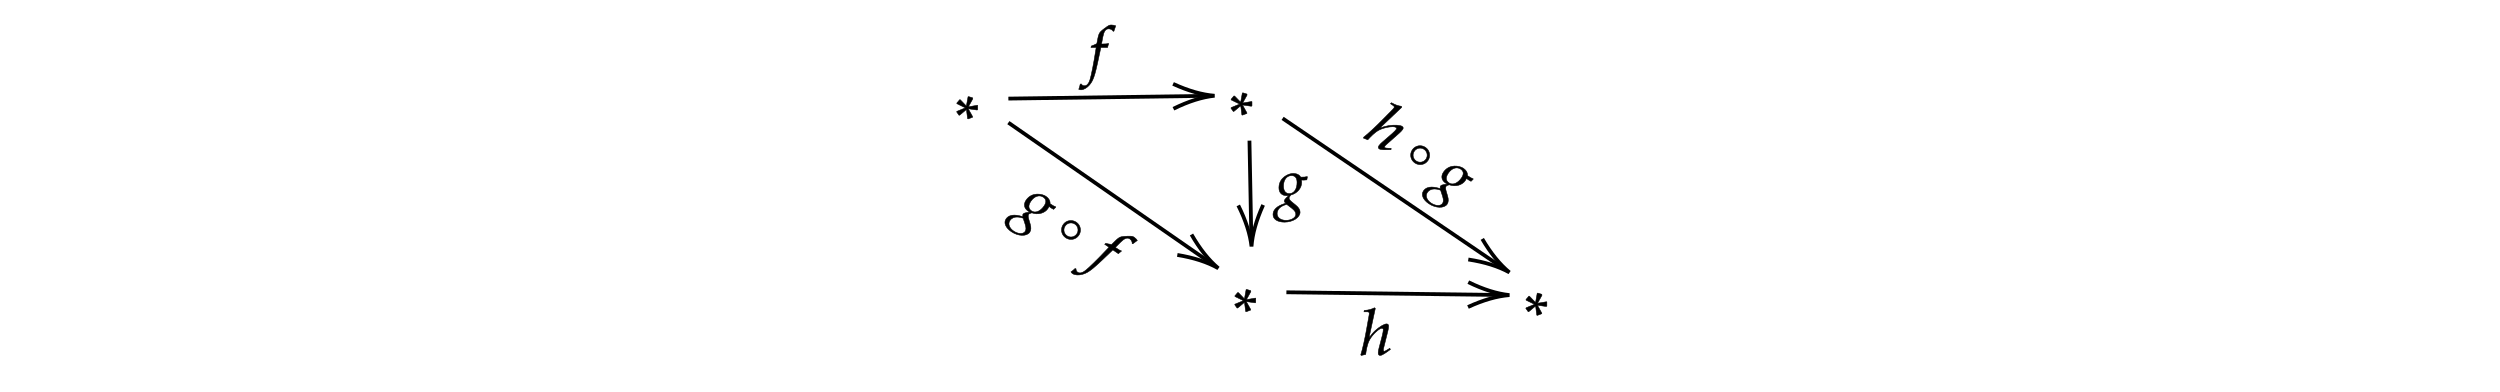
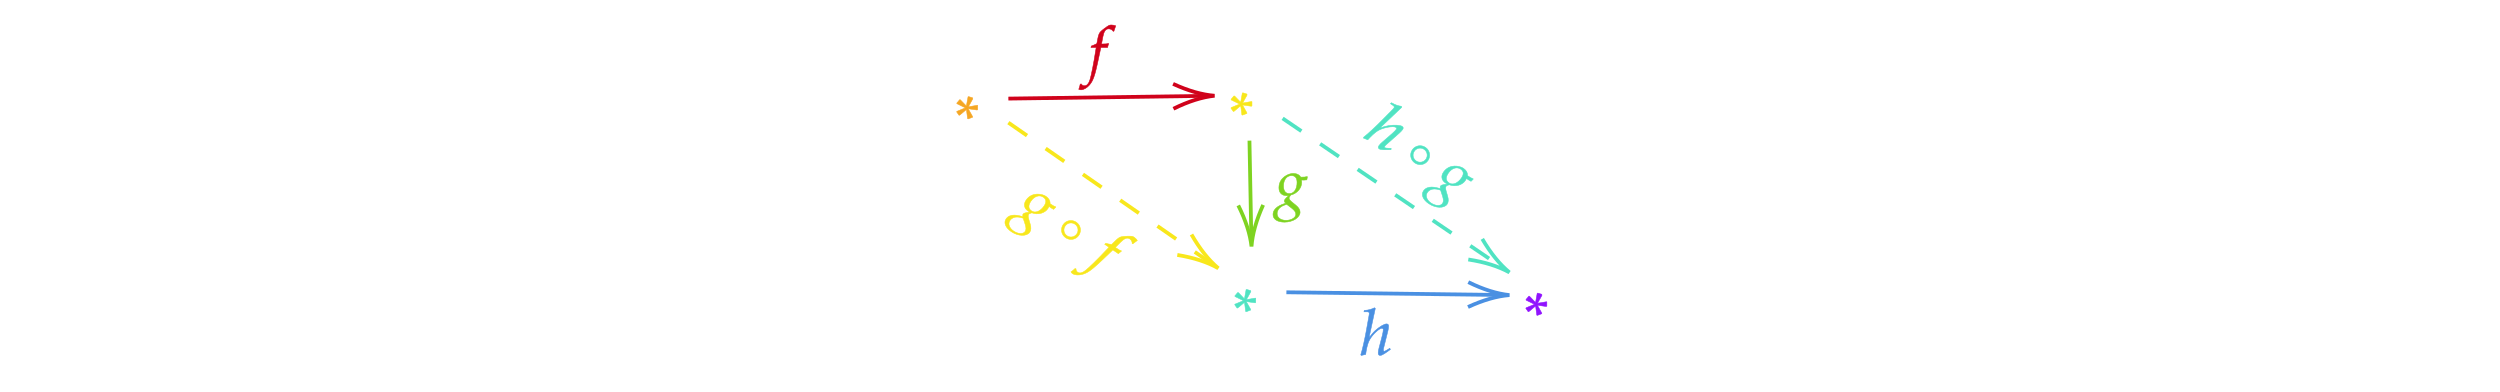
<svg xmlns="http://www.w3.org/2000/svg" x="0" y="0" width="661.267" height="103.433" style="         width:661.267px;         height:103.433px;         background: transparent;         fill: none; ">
  <svg class="role-diagram-draw-area">
    <g class="shapes-region" style="stroke: black; fill: none;">
      <g />
    </g>
    <g>
      <g class="connection-group">
        <g class="arrow-line">
-           <path class="connection real" stroke-dasharray="" d="  M266.72,26.08 L319.26,25.35" style="stroke: rgb(0, 0, 0); stroke-width: 1px; fill: none; fill-opacity: 1;" />
-           <g stroke="#000" transform="matrix(-0.9999049,0.01378766,-0.01378766,-0.9999049,321.263,25.32406)" style="stroke: rgb(0, 0, 0); stroke-width: 1px;">
+           <path class="connection real" stroke-dasharray="" d="  M266.72,26.08 L319.26,25.35" style="stroke: rgb(208, 2, 27); stroke-opacity: 1; stroke-width: 1px; fill: none; fill-opacity: 1;" />
+           <g stroke="rgb(208,2,27)" stroke-opacity="1" transform="matrix(-0.9999049,0.01378766,-0.01378766,-0.9999049,321.263,25.32406)" style="stroke: rgb(208, 2, 27); stroke-width: 1px;">
            <path d=" M10.93,-3.29 Q4.96,-0.45 0,0 Q4.96,0.45 10.93,3.29" />
          </g>
        </g>
      </g>
      <g class="connection-group">
        <g class="arrow-line">
-           <path class="connection real" stroke-dasharray="" d="  M330.49,37.2 L330.99,63.2" style="stroke: rgb(0, 0, 0); stroke-width: 1px; fill: none; fill-opacity: 1;" />
-           <g stroke="#000" transform="matrix(-0.01919744,-0.9998157,0.9998157,-0.01919744,331.0322,65.2)" style="stroke: rgb(0, 0, 0); stroke-width: 1px;">
+           <path class="connection real" stroke-dasharray="" d="  M330.49,37.2 L330.99,63.2" style="stroke: rgb(126, 211, 33); stroke-opacity: 1; stroke-width: 1px; fill: none; fill-opacity: 1;" />
+           <g stroke="rgb(126,211,33)" stroke-opacity="1" transform="matrix(-0.01919744,-0.9998157,0.9998157,-0.01919744,331.0322,65.2)" style="stroke: rgb(126, 211, 33); stroke-width: 1px;">
            <path d=" M10.93,-3.29 Q4.96,-0.45 0,0 Q4.96,0.45 10.93,3.29" />
          </g>
        </g>
      </g>
      <g class="connection-group">
        <g class="arrow-line">
-           <path class="connection real" stroke-dasharray="" d="  M266.72,32.44 L320.62,69.82" style="stroke: rgb(0, 0, 0); stroke-width: 1px; fill: none; fill-opacity: 1;" />
-           <g stroke="#000" transform="matrix(-0.8217464,-0.5698533,0.5698533,-0.8217464,322.263,70.95902)" style="stroke: rgb(0, 0, 0); stroke-width: 1px;">
+           <path class="connection real" stroke-dasharray="6 6" d="  M266.72,32.44 L320.62,69.82" style="stroke: rgb(248, 231, 28); stroke-opacity: 1; stroke-width: 1px; fill: none; fill-opacity: 1;" />
+           <g stroke="rgb(248,231,28)" stroke-opacity="1" transform="matrix(-0.8217464,-0.5698533,0.5698533,-0.8217464,322.263,70.95902)" style="stroke: rgb(248, 231, 28); stroke-width: 1px;">
            <path d=" M10.93,-3.29 Q4.96,-0.45 0,0 Q4.96,0.45 10.93,3.29" />
          </g>
        </g>
      </g>
      <g class="connection-group">
        <g class="arrow-line">
-           <path class="connection real" stroke-dasharray="" d="  M340.26,77.31 L397.26,78.03" style="stroke: rgb(0, 0, 0); stroke-width: 1px; fill: none; fill-opacity: 1;" />
-           <g stroke="#000" transform="matrix(-0.999921,-0.01256604,0.01256604,-0.999921,399.263,78.05368)" style="stroke: rgb(0, 0, 0); stroke-width: 1px;">
+           <path class="connection real" stroke-dasharray="" d="  M340.26,77.31 L397.26,78.03" style="stroke: rgb(74, 144, 226); stroke-opacity: 1; stroke-width: 1px; fill: none; fill-opacity: 1;" />
+           <g stroke="rgb(74,144,226)" stroke-opacity="1" transform="matrix(-0.999921,-0.01256604,0.01256604,-0.999921,399.263,78.05368)" style="stroke: rgb(74, 144, 226); stroke-width: 1px;">
            <path d=" M10.93,-3.29 Q4.96,-0.45 0,0 Q4.96,0.45 10.93,3.29" />
          </g>
        </g>
      </g>
      <g class="connection-group">
        <g class="arrow-line">
-           <path class="connection real" stroke-dasharray="" d="  M339.26,31.31 L397.61,70.93" style="stroke: rgb(0, 0, 0); stroke-width: 1px; fill: none; fill-opacity: 1;" />
-           <g stroke="#000" transform="matrix(-0.8272767,-0.5617946,0.5617946,-0.8272767,399.263,72.05513)" style="stroke: rgb(0, 0, 0); stroke-width: 1px;">
+           <path class="connection real" stroke-dasharray="6 6" d="  M339.26,31.31 L397.61,70.93" style="stroke: rgb(80, 227, 194); stroke-opacity: 1; stroke-width: 1px; fill: none; fill-opacity: 1;" />
+           <g stroke="rgb(80,227,194)" stroke-opacity="1" transform="matrix(-0.8272767,-0.5617946,0.5617946,-0.8272767,399.263,72.05513)" style="stroke: rgb(80, 227, 194); stroke-width: 1px;">
            <path d=" M10.93,-3.29 Q4.96,-0.45 0,0 Q4.96,0.45 10.93,3.29" />
          </g>
        </g>
      </g>
    </g>
    <g />
    <g />
  </svg>
  <svg width="660" height="102.167" style="width:660px;height:102.167px;font-family:Asana-Math, Asana;background:transparent;">
    <g>
      <g>
        <g>
-           <g transform="matrix(1,0,0,1,252.5,33.06668)">
-             <path transform="matrix(0.017,0,0,-0.017,0,0)" d="M168 267L37 213L32 204L68 153L78 153L184 241L202 99L212 95L280 121L280 131L212 253L350 233L359 241L359 303L353 307L214 283L283 408L280 423L218 442L209 438L183 295L88 393L78 393L34 341L37 331Z" stroke="rgb(0,0,0)" stroke-opacity="1" stroke-width="8" fill="rgb(0,0,0)" fill-opacity="1" />
+           <g transform="matrix(1,0,0,1,252.5,33.06665)">
+             <path transform="matrix(0.017,0,0,-0.017,0,0)" d="M168 267L37 213L32 204L68 153L78 153L184 241L202 99L212 95L280 121L280 131L212 253L350 233L359 241L359 303L353 307L214 283L283 408L280 423L218 442L209 438L183 295L88 393L78 393L34 341L37 331Z" stroke="rgb(245,166,35)" stroke-opacity="1" stroke-width="8" fill="rgb(245,166,35)" fill-opacity="1" />
          </g>
        </g>
      </g>
    </g>
    <g>
      <g>
        <g>
-           <g transform="matrix(1,0,0,1,325.05,32.06668)">
-             <path transform="matrix(0.017,0,0,-0.017,0,0)" d="M168 267L37 213L32 204L68 153L78 153L184 241L202 99L212 95L280 121L280 131L212 253L350 233L359 241L359 303L353 307L214 283L283 408L280 423L218 442L209 438L183 295L88 393L78 393L34 341L37 331Z" stroke="rgb(0,0,0)" stroke-opacity="1" stroke-width="8" fill="rgb(0,0,0)" fill-opacity="1" />
+           <g transform="matrix(1,0,0,1,325.05,32.06665)">
+             <path transform="matrix(0.017,0,0,-0.017,0,0)" d="M168 267L37 213L32 204L68 153L78 153L184 241L202 99L212 95L280 121L280 131L212 253L350 233L359 241L359 303L353 307L214 283L283 408L280 423L218 442L209 438L183 295L88 393L78 393L34 341L37 331Z" stroke="rgb(248,231,28)" stroke-opacity="1" stroke-width="8" fill="rgb(248,231,28)" fill-opacity="1" />
          </g>
        </g>
      </g>
    </g>
    <g>
      <g>
        <g>
-           <g transform="matrix(1,0,0,1,285.7667,19.06668)">
-             <path transform="matrix(0.017,0,0,-0.017,0,0)" d="M345 437L329 437L350 549C366 635 394 673 440 673C470 673 497 658 512 634L522 638C527 654 537 685 545 705L550 720C534 727 503 733 480 733C469 733 453 730 445 726C421 715 339 654 316 630C294 608 282 578 271 521L256 442C215 422 195 414 170 405L165 383L246 383L237 327C207 132 170 -54 148 -123C130 -182 100 -213 64 -213C41 -213 30 -206 12 -184L-2 -188C-6 -211 -20 -259 -25 -268C-16 -273 -1 -276 10 -276C51 -276 105 -245 144 -198C215 -114 235 -18 319 383L423 383C427 402 434 425 440 439L436 446C407 439 408 437 345 437Z" stroke="rgb(0,0,0)" stroke-opacity="1" stroke-width="8" fill="rgb(0,0,0)" fill-opacity="1" />
+           <g transform="matrix(1,0,0,1,285.7667,19.06665)">
+             <path transform="matrix(0.017,0,0,-0.017,0,0)" d="M345 437L329 437L350 549C366 635 394 673 440 673C470 673 497 658 512 634L522 638C527 654 537 685 545 705L550 720C534 727 503 733 480 733C469 733 453 730 445 726C421 715 339 654 316 630C294 608 282 578 271 521L256 442C215 422 195 414 170 405L165 383L246 383L237 327C207 132 170 -54 148 -123C130 -182 100 -213 64 -213C41 -213 30 -206 12 -184L-2 -188C-6 -211 -20 -259 -25 -268C-16 -273 -1 -276 10 -276C51 -276 105 -245 144 -198C215 -114 235 -18 319 383L423 383C427 402 434 425 440 439L436 446C407 439 408 437 345 437Z" stroke="rgb(208,2,27)" stroke-opacity="1" stroke-width="8" fill="rgb(208,2,27)" fill-opacity="1" />
          </g>
        </g>
      </g>
    </g>
    <g>
      <g>
        <g>
-           <g transform="matrix(1,0,0,1,326.05,84.06668)">
-             <path transform="matrix(0.017,0,0,-0.017,0,0)" d="M168 267L37 213L32 204L68 153L78 153L184 241L202 99L212 95L280 121L280 131L212 253L350 233L359 241L359 303L353 307L214 283L283 408L280 423L218 442L209 438L183 295L88 393L78 393L34 341L37 331Z" stroke="rgb(0,0,0)" stroke-opacity="1" stroke-width="8" fill="rgb(0,0,0)" fill-opacity="1" />
+           <g transform="matrix(1,0,0,1,326.05,84.06665)">
+             <path transform="matrix(0.017,0,0,-0.017,0,0)" d="M168 267L37 213L32 204L68 153L78 153L184 241L202 99L212 95L280 121L280 131L212 253L350 233L359 241L359 303L353 307L214 283L283 408L280 423L218 442L209 438L183 295L88 393L78 393L34 341L37 331Z" stroke="rgb(80,227,194)" stroke-opacity="1" stroke-width="8" fill="rgb(80,227,194)" fill-opacity="1" />
          </g>
        </g>
      </g>
    </g>
    <g>
      <g>
        <g>
-           <g transform="matrix(1,0,0,1,337.35,54.06668)">
-             <path transform="matrix(0.017,0,0,-0.017,0,0)" d="M275 482C208 482 55 419 55 259C55 182 100 136 177 136C185 136 196 136 207 137L166 99C150 84 139 66 139 52C139 42 146 31 160 19C91 -4 -37 -48 -37 -159C-37 -230 33 -276 142 -276C271 -276 384 -204 384 -121C384 -85 363 -49 320 -14L260 35C226 62 213 81 213 100C213 114 228 128 240 146C338 170 409 253 409 342C409 357 406 376 405 380C422 378 430 378 439 378C456 378 466 379 489 382L498 427L495 433C467 426 447 424 393 424C393 425 369 482 275 482ZM176 1L253 -58C299 -94 318 -121 318 -154C318 -206 249 -248 166 -248C84 -248 27 -206 27 -145C27 -43 137 -11 176 1ZM250 448C308 448 337 412 337 341C337 238 289 168 219 168C158 168 126 209 126 288C126 383 177 448 250 448Z" stroke="rgb(0,0,0)" stroke-opacity="1" stroke-width="8" fill="rgb(0,0,0)" fill-opacity="1" />
+           <g transform="matrix(1,0,0,1,337.35,54.06665)">
+             <path transform="matrix(0.017,0,0,-0.017,0,0)" d="M275 482C208 482 55 419 55 259C55 182 100 136 177 136C185 136 196 136 207 137L166 99C150 84 139 66 139 52C139 42 146 31 160 19C91 -4 -37 -48 -37 -159C-37 -230 33 -276 142 -276C271 -276 384 -204 384 -121C384 -85 363 -49 320 -14L260 35C226 62 213 81 213 100C213 114 228 128 240 146C338 170 409 253 409 342C409 357 406 376 405 380C422 378 430 378 439 378C456 378 466 379 489 382L498 427L495 433C467 426 447 424 393 424C393 425 369 482 275 482ZM176 1L253 -58C299 -94 318 -121 318 -154C318 -206 249 -248 166 -248C84 -248 27 -206 27 -145C27 -43 137 -11 176 1ZM250 448C308 448 337 412 337 341C337 238 289 168 219 168C158 168 126 209 126 288C126 383 177 448 250 448Z" stroke="rgb(126,211,33)" stroke-opacity="1" stroke-width="8" fill="rgb(126,211,33)" fill-opacity="1" />
          </g>
        </g>
      </g>
    </g>
    <g transform="matrix(0.8249162,0.565255,-0.565255,0.8249162,83.34738,-150.6856)">
      <g>
        <g>
-           <g transform="matrix(1,0,0,1,269.3,66.06668)">
-             <path transform="matrix(0.017,0,0,-0.017,0,0)" d="M275 482C208 482 55 419 55 259C55 182 100 136 177 136C185 136 196 136 207 137L166 99C150 84 139 66 139 52C139 42 146 31 160 19C91 -4 -37 -48 -37 -159C-37 -230 33 -276 142 -276C271 -276 384 -204 384 -121C384 -85 363 -49 320 -14L260 35C226 62 213 81 213 100C213 114 228 128 240 146C338 170 409 253 409 342C409 357 406 376 405 380C422 378 430 378 439 378C456 378 466 379 489 382L498 427L495 433C467 426 447 424 393 424C393 425 369 482 275 482ZM176 1L253 -58C299 -94 318 -121 318 -154C318 -206 249 -248 166 -248C84 -248 27 -206 27 -145C27 -43 137 -11 176 1ZM250 448C308 448 337 412 337 341C337 238 289 168 219 168C158 168 126 209 126 288C126 383 177 448 250 448Z" stroke="rgb(0,0,0)" stroke-opacity="1" stroke-width="8" fill="rgb(0,0,0)" fill-opacity="1" />
+           <g transform="matrix(1,0,0,1,269.3,66.06665)">
+             <path transform="matrix(0.017,0,0,-0.017,0,0)" d="M275 482C208 482 55 419 55 259C55 182 100 136 177 136C185 136 196 136 207 137L166 99C150 84 139 66 139 52C139 42 146 31 160 19C91 -4 -37 -48 -37 -159C-37 -230 33 -276 142 -276C271 -276 384 -204 384 -121C384 -85 363 -49 320 -14L260 35C226 62 213 81 213 100C213 114 228 128 240 146C338 170 409 253 409 342C409 357 406 376 405 380C422 378 430 378 439 378C456 378 466 379 489 382L498 427L495 433C467 426 447 424 393 424C393 425 369 482 275 482ZM176 1L253 -58C299 -94 318 -121 318 -154C318 -206 249 -248 166 -248C84 -248 27 -206 27 -145C27 -43 137 -11 176 1ZM250 448C308 448 337 412 337 341C337 238 289 168 219 168C158 168 126 209 126 288C126 383 177 448 250 448Z" stroke="rgb(248,231,28)" stroke-opacity="1" stroke-width="8" fill="rgb(248,231,28)" fill-opacity="1" />
          </g>
        </g>
        <g>
-           <g transform="matrix(1,0,0,1,281.1833,66.06668)">
-             <path transform="matrix(0.017,0,0,-0.017,0,0)" d="M342 271C342 352 277 417 195 417C112 417 47 352 47 271C47 188 112 124 195 124C277 124 342 188 342 271ZM304 271C304 209 254 161 195 161C133 161 85 209 85 271C85 331 133 380 195 380C254 380 304 331 304 271Z" stroke="rgb(0,0,0)" stroke-opacity="1" stroke-width="8" fill="rgb(0,0,0)" fill-opacity="1" />
+           <g transform="matrix(1,0,0,1,281.1833,66.06665)">
+             <path transform="matrix(0.017,0,0,-0.017,0,0)" d="M342 271C342 352 277 417 195 417C112 417 47 352 47 271C47 188 112 124 195 124C277 124 342 188 342 271ZM304 271C304 209 254 161 195 161C133 161 85 209 85 271C85 331 133 380 195 380C254 380 304 331 304 271Z" stroke="rgb(248,231,28)" stroke-opacity="1" stroke-width="8" fill="rgb(248,231,28)" fill-opacity="1" />
          </g>
        </g>
        <g>
-           <g transform="matrix(1,0,0,1,291.1833,66.06668)">
-             <path transform="matrix(0.017,0,0,-0.017,0,0)" d="M345 437L329 437L350 549C366 635 394 673 440 673C470 673 497 658 512 634L522 638C527 654 537 685 545 705L550 720C534 727 503 733 480 733C469 733 453 730 445 726C421 715 339 654 316 630C294 608 282 578 271 521L256 442C215 422 195 414 170 405L165 383L246 383L237 327C207 132 170 -54 148 -123C130 -182 100 -213 64 -213C41 -213 30 -206 12 -184L-2 -188C-6 -211 -20 -259 -25 -268C-16 -273 -1 -276 10 -276C51 -276 105 -245 144 -198C215 -114 235 -18 319 383L423 383C427 402 434 425 440 439L436 446C407 439 408 437 345 437Z" stroke="rgb(0,0,0)" stroke-opacity="1" stroke-width="8" fill="rgb(0,0,0)" fill-opacity="1" />
+           <g transform="matrix(1,0,0,1,291.1833,66.06665)">
+             <path transform="matrix(0.017,0,0,-0.017,0,0)" d="M345 437L329 437L350 549C366 635 394 673 440 673C470 673 497 658 512 634L522 638C527 654 537 685 545 705L550 720C534 727 503 733 480 733C469 733 453 730 445 726C421 715 339 654 316 630C294 608 282 578 271 521L256 442C215 422 195 414 170 405L165 383L246 383L237 327C207 132 170 -54 148 -123C130 -182 100 -213 64 -213C41 -213 30 -206 12 -184L-2 -188C-6 -211 -20 -259 -25 -268C-16 -273 -1 -276 10 -276C51 -276 105 -245 144 -198C215 -114 235 -18 319 383L423 383C427 402 434 425 440 439L436 446C407 439 408 437 345 437Z" stroke="rgb(248,231,28)" stroke-opacity="1" stroke-width="8" fill="rgb(248,231,28)" fill-opacity="1" />
          </g>
        </g>
      </g>
    </g>
    <g>
      <g>
        <g>
-           <g transform="matrix(1,0,0,1,403.05,85.03336)">
-             <path transform="matrix(0.017,0,0,-0.017,0,0)" d="M168 267L37 213L32 204L68 153L78 153L184 241L202 99L212 95L280 121L280 131L212 253L350 233L359 241L359 303L353 307L214 283L283 408L280 423L218 442L209 438L183 295L88 393L78 393L34 341L37 331Z" stroke="rgb(0,0,0)" stroke-opacity="1" stroke-width="8" fill="rgb(0,0,0)" fill-opacity="1" />
+           <g transform="matrix(1,0,0,1,403.05,85.03333)">
+             <path transform="matrix(0.017,0,0,-0.017,0,0)" d="M168 267L37 213L32 204L68 153L78 153L184 241L202 99L212 95L280 121L280 131L212 253L350 233L359 241L359 303L353 307L214 283L283 408L280 423L218 442L209 438L183 295L88 393L78 393L34 341L37 331Z" stroke="rgb(144,19,254)" stroke-opacity="1" stroke-width="8" fill="rgb(144,19,254)" fill-opacity="1" />
          </g>
        </g>
      </g>
    </g>
    <g>
      <g>
        <g>
-           <g transform="matrix(1,0,0,1,359.7667,93.8667)">
-             <path transform="matrix(0.017,0,0,-0.017,0,0)" d="M236 722L224 733C179 711 138 697 64 691L60 670L108 670C126 670 142 667 142 647C142 641 142 632 140 622L98 388C78 272 36 80 10 2L17 -9L86 7C94 64 108 164 148 236C193 317 296 414 338 414C349 414 360 407 360 393C360 375 355 342 345 303L294 107C288 85 281 55 281 31C281 6 291 -9 312 -9C344 -9 412 41 471 85L461 103L435 86C412 71 386 56 374 56C367 56 361 65 361 76C361 88 364 101 368 116L432 372C438 398 443 423 443 447C443 464 437 482 411 482C376 482 299 437 231 374C198 343 172 308 144 273L140 275Z" stroke="rgb(0,0,0)" stroke-opacity="1" stroke-width="8" fill="rgb(0,0,0)" fill-opacity="1" />
+           <g transform="matrix(1,0,0,1,359.7667,93.86667)">
+             <path transform="matrix(0.017,0,0,-0.017,0,0)" d="M236 722L224 733C179 711 138 697 64 691L60 670L108 670C126 670 142 667 142 647C142 641 142 632 140 622L98 388C78 272 36 80 10 2L17 -9L86 7C94 64 108 164 148 236C193 317 296 414 338 414C349 414 360 407 360 393C360 375 355 342 345 303L294 107C288 85 281 55 281 31C281 6 291 -9 312 -9C344 -9 412 41 471 85L461 103L435 86C412 71 386 56 374 56C367 56 361 65 361 76C361 88 364 101 368 116L432 372C438 398 443 423 443 447C443 464 437 482 411 482C376 482 299 437 231 374C198 343 172 308 144 273L140 275Z" stroke="rgb(74,144,226)" stroke-opacity="1" stroke-width="8" fill="rgb(74,144,226)" fill-opacity="1" />
          </g>
        </g>
      </g>
    </g>
    <g transform="matrix(0.8249162,0.565255,-0.565255,0.8249162,88.13115,-206.1966)">
      <g>
        <g>
-           <g transform="matrix(1,0,0,1,361.7334,46.03336)">
-             <path transform="matrix(0.017,0,0,-0.017,0,0)" d="M236 722L224 733C179 711 138 697 64 691L60 670L108 670C126 670 142 667 142 647C142 641 142 632 140 622L98 388C78 272 36 80 10 2L17 -9L86 7C94 64 108 164 148 236C193 317 296 414 338 414C349 414 360 407 360 393C360 375 355 342 345 303L294 107C288 85 281 55 281 31C281 6 291 -9 312 -9C344 -9 412 41 471 85L461 103L435 86C412 71 386 56 374 56C367 56 361 65 361 76C361 88 364 101 368 116L432 372C438 398 443 423 443 447C443 464 437 482 411 482C376 482 299 437 231 374C198 343 172 308 144 273L140 275Z" stroke="rgb(0,0,0)" stroke-opacity="1" stroke-width="8" fill="rgb(0,0,0)" fill-opacity="1" />
+           <g transform="matrix(1,0,0,1,361.7334,46.03333)">
+             <path transform="matrix(0.017,0,0,-0.017,0,0)" d="M236 722L224 733C179 711 138 697 64 691L60 670L108 670C126 670 142 667 142 647C142 641 142 632 140 622L98 388C78 272 36 80 10 2L17 -9L86 7C94 64 108 164 148 236C193 317 296 414 338 414C349 414 360 407 360 393C360 375 355 342 345 303L294 107C288 85 281 55 281 31C281 6 291 -9 312 -9C344 -9 412 41 471 85L461 103L435 86C412 71 386 56 374 56C367 56 361 65 361 76C361 88 364 101 368 116L432 372C438 398 443 423 443 447C443 464 437 482 411 482C376 482 299 437 231 374C198 343 172 308 144 273L140 275Z" stroke="rgb(80,227,194)" stroke-opacity="1" stroke-width="8" fill="rgb(80,227,194)" fill-opacity="1" />
          </g>
        </g>
        <g>
-           <g transform="matrix(1,0,0,1,373.6167,46.03336)">
-             <path transform="matrix(0.017,0,0,-0.017,0,0)" d="M342 271C342 352 277 417 195 417C112 417 47 352 47 271C47 188 112 124 195 124C277 124 342 188 342 271ZM304 271C304 209 254 161 195 161C133 161 85 209 85 271C85 331 133 380 195 380C254 380 304 331 304 271Z" stroke="rgb(0,0,0)" stroke-opacity="1" stroke-width="8" fill="rgb(0,0,0)" fill-opacity="1" />
+           <g transform="matrix(1,0,0,1,373.6167,46.03333)">
+             <path transform="matrix(0.017,0,0,-0.017,0,0)" d="M342 271C342 352 277 417 195 417C112 417 47 352 47 271C47 188 112 124 195 124C277 124 342 188 342 271ZM304 271C304 209 254 161 195 161C133 161 85 209 85 271C85 331 133 380 195 380C254 380 304 331 304 271Z" stroke="rgb(80,227,194)" stroke-opacity="1" stroke-width="8" fill="rgb(80,227,194)" fill-opacity="1" />
          </g>
        </g>
        <g>
-           <g transform="matrix(1,0,0,1,383.6167,46.03336)">
-             <path transform="matrix(0.017,0,0,-0.017,0,0)" d="M275 482C208 482 55 419 55 259C55 182 100 136 177 136C185 136 196 136 207 137L166 99C150 84 139 66 139 52C139 42 146 31 160 19C91 -4 -37 -48 -37 -159C-37 -230 33 -276 142 -276C271 -276 384 -204 384 -121C384 -85 363 -49 320 -14L260 35C226 62 213 81 213 100C213 114 228 128 240 146C338 170 409 253 409 342C409 357 406 376 405 380C422 378 430 378 439 378C456 378 466 379 489 382L498 427L495 433C467 426 447 424 393 424C393 425 369 482 275 482ZM176 1L253 -58C299 -94 318 -121 318 -154C318 -206 249 -248 166 -248C84 -248 27 -206 27 -145C27 -43 137 -11 176 1ZM250 448C308 448 337 412 337 341C337 238 289 168 219 168C158 168 126 209 126 288C126 383 177 448 250 448Z" stroke="rgb(0,0,0)" stroke-opacity="1" stroke-width="8" fill="rgb(0,0,0)" fill-opacity="1" />
+           <g transform="matrix(1,0,0,1,383.6167,46.03333)">
+             <path transform="matrix(0.017,0,0,-0.017,0,0)" d="M275 482C208 482 55 419 55 259C55 182 100 136 177 136C185 136 196 136 207 137L166 99C150 84 139 66 139 52C139 42 146 31 160 19C91 -4 -37 -48 -37 -159C-37 -230 33 -276 142 -276C271 -276 384 -204 384 -121C384 -85 363 -49 320 -14L260 35C226 62 213 81 213 100C213 114 228 128 240 146C338 170 409 253 409 342C409 357 406 376 405 380C422 378 430 378 439 378C456 378 466 379 489 382L498 427L495 433C467 426 447 424 393 424C393 425 369 482 275 482ZM176 1L253 -58C299 -94 318 -121 318 -154C318 -206 249 -248 166 -248C84 -248 27 -206 27 -145C27 -43 137 -11 176 1ZM250 448C308 448 337 412 337 341C337 238 289 168 219 168C158 168 126 209 126 288C126 383 177 448 250 448Z" stroke="rgb(80,227,194)" stroke-opacity="1" stroke-width="8" fill="rgb(80,227,194)" fill-opacity="1" />
          </g>
        </g>
      </g>
    </g>
  </svg>
</svg>
